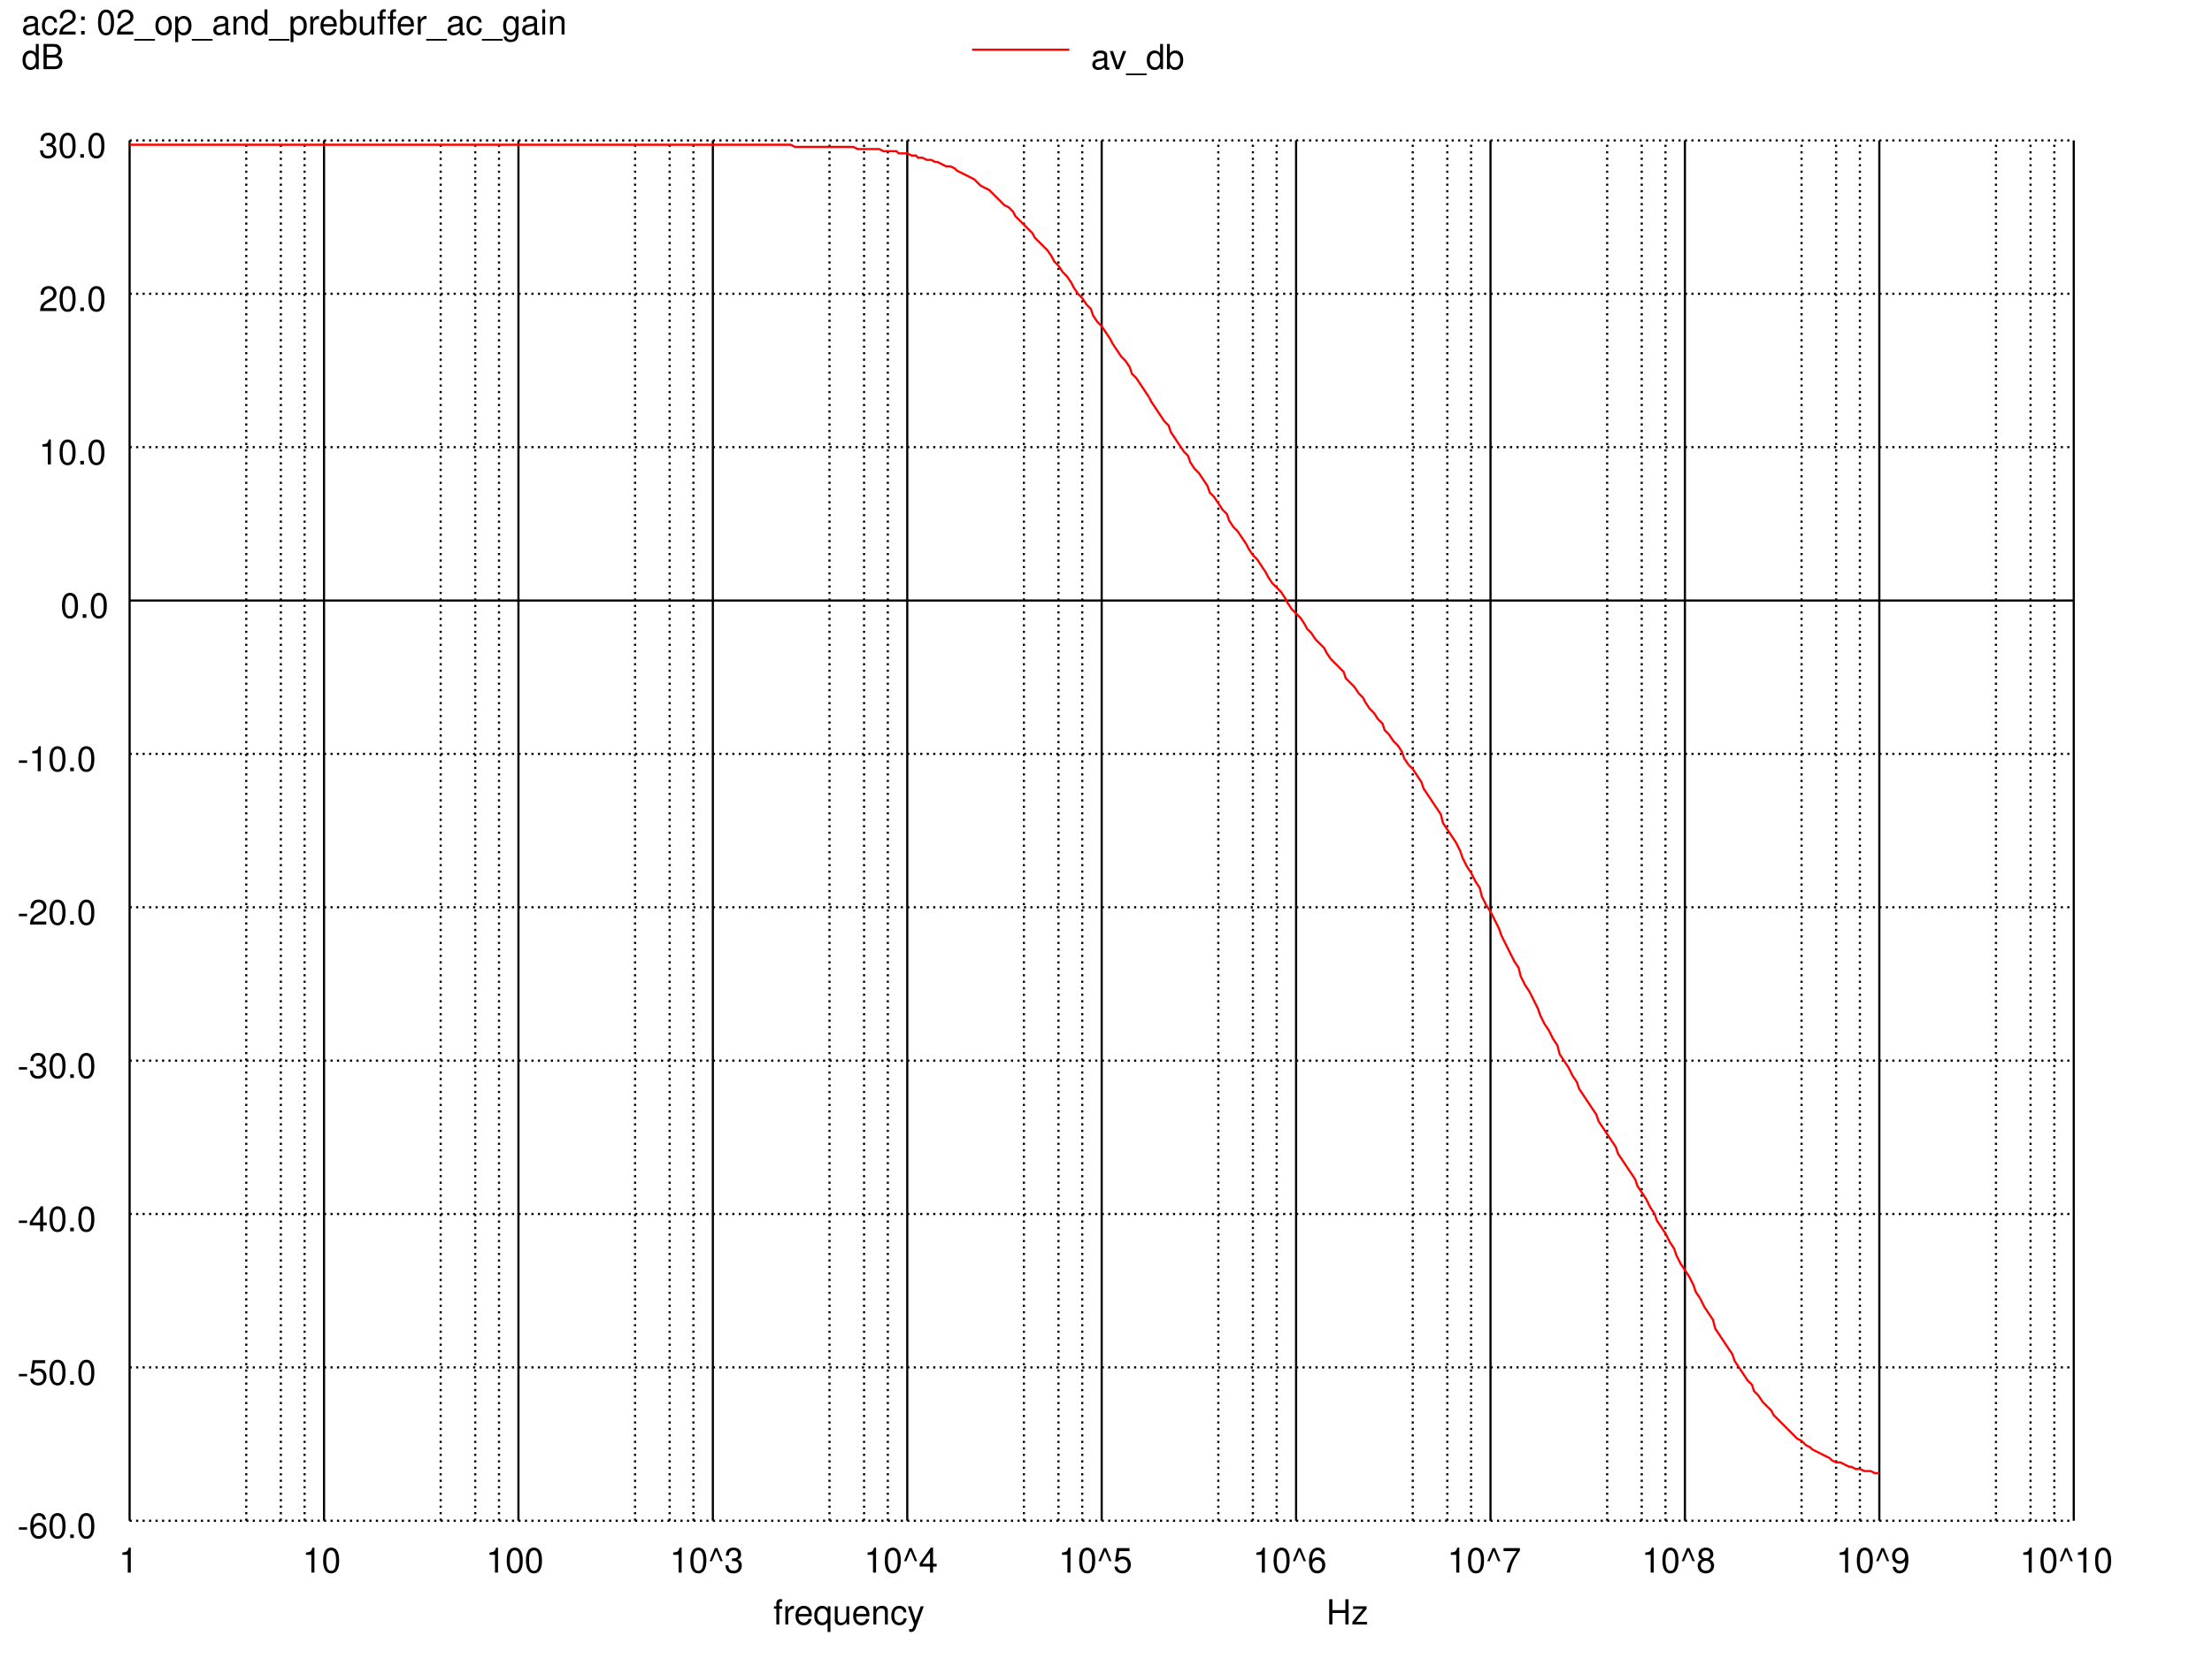
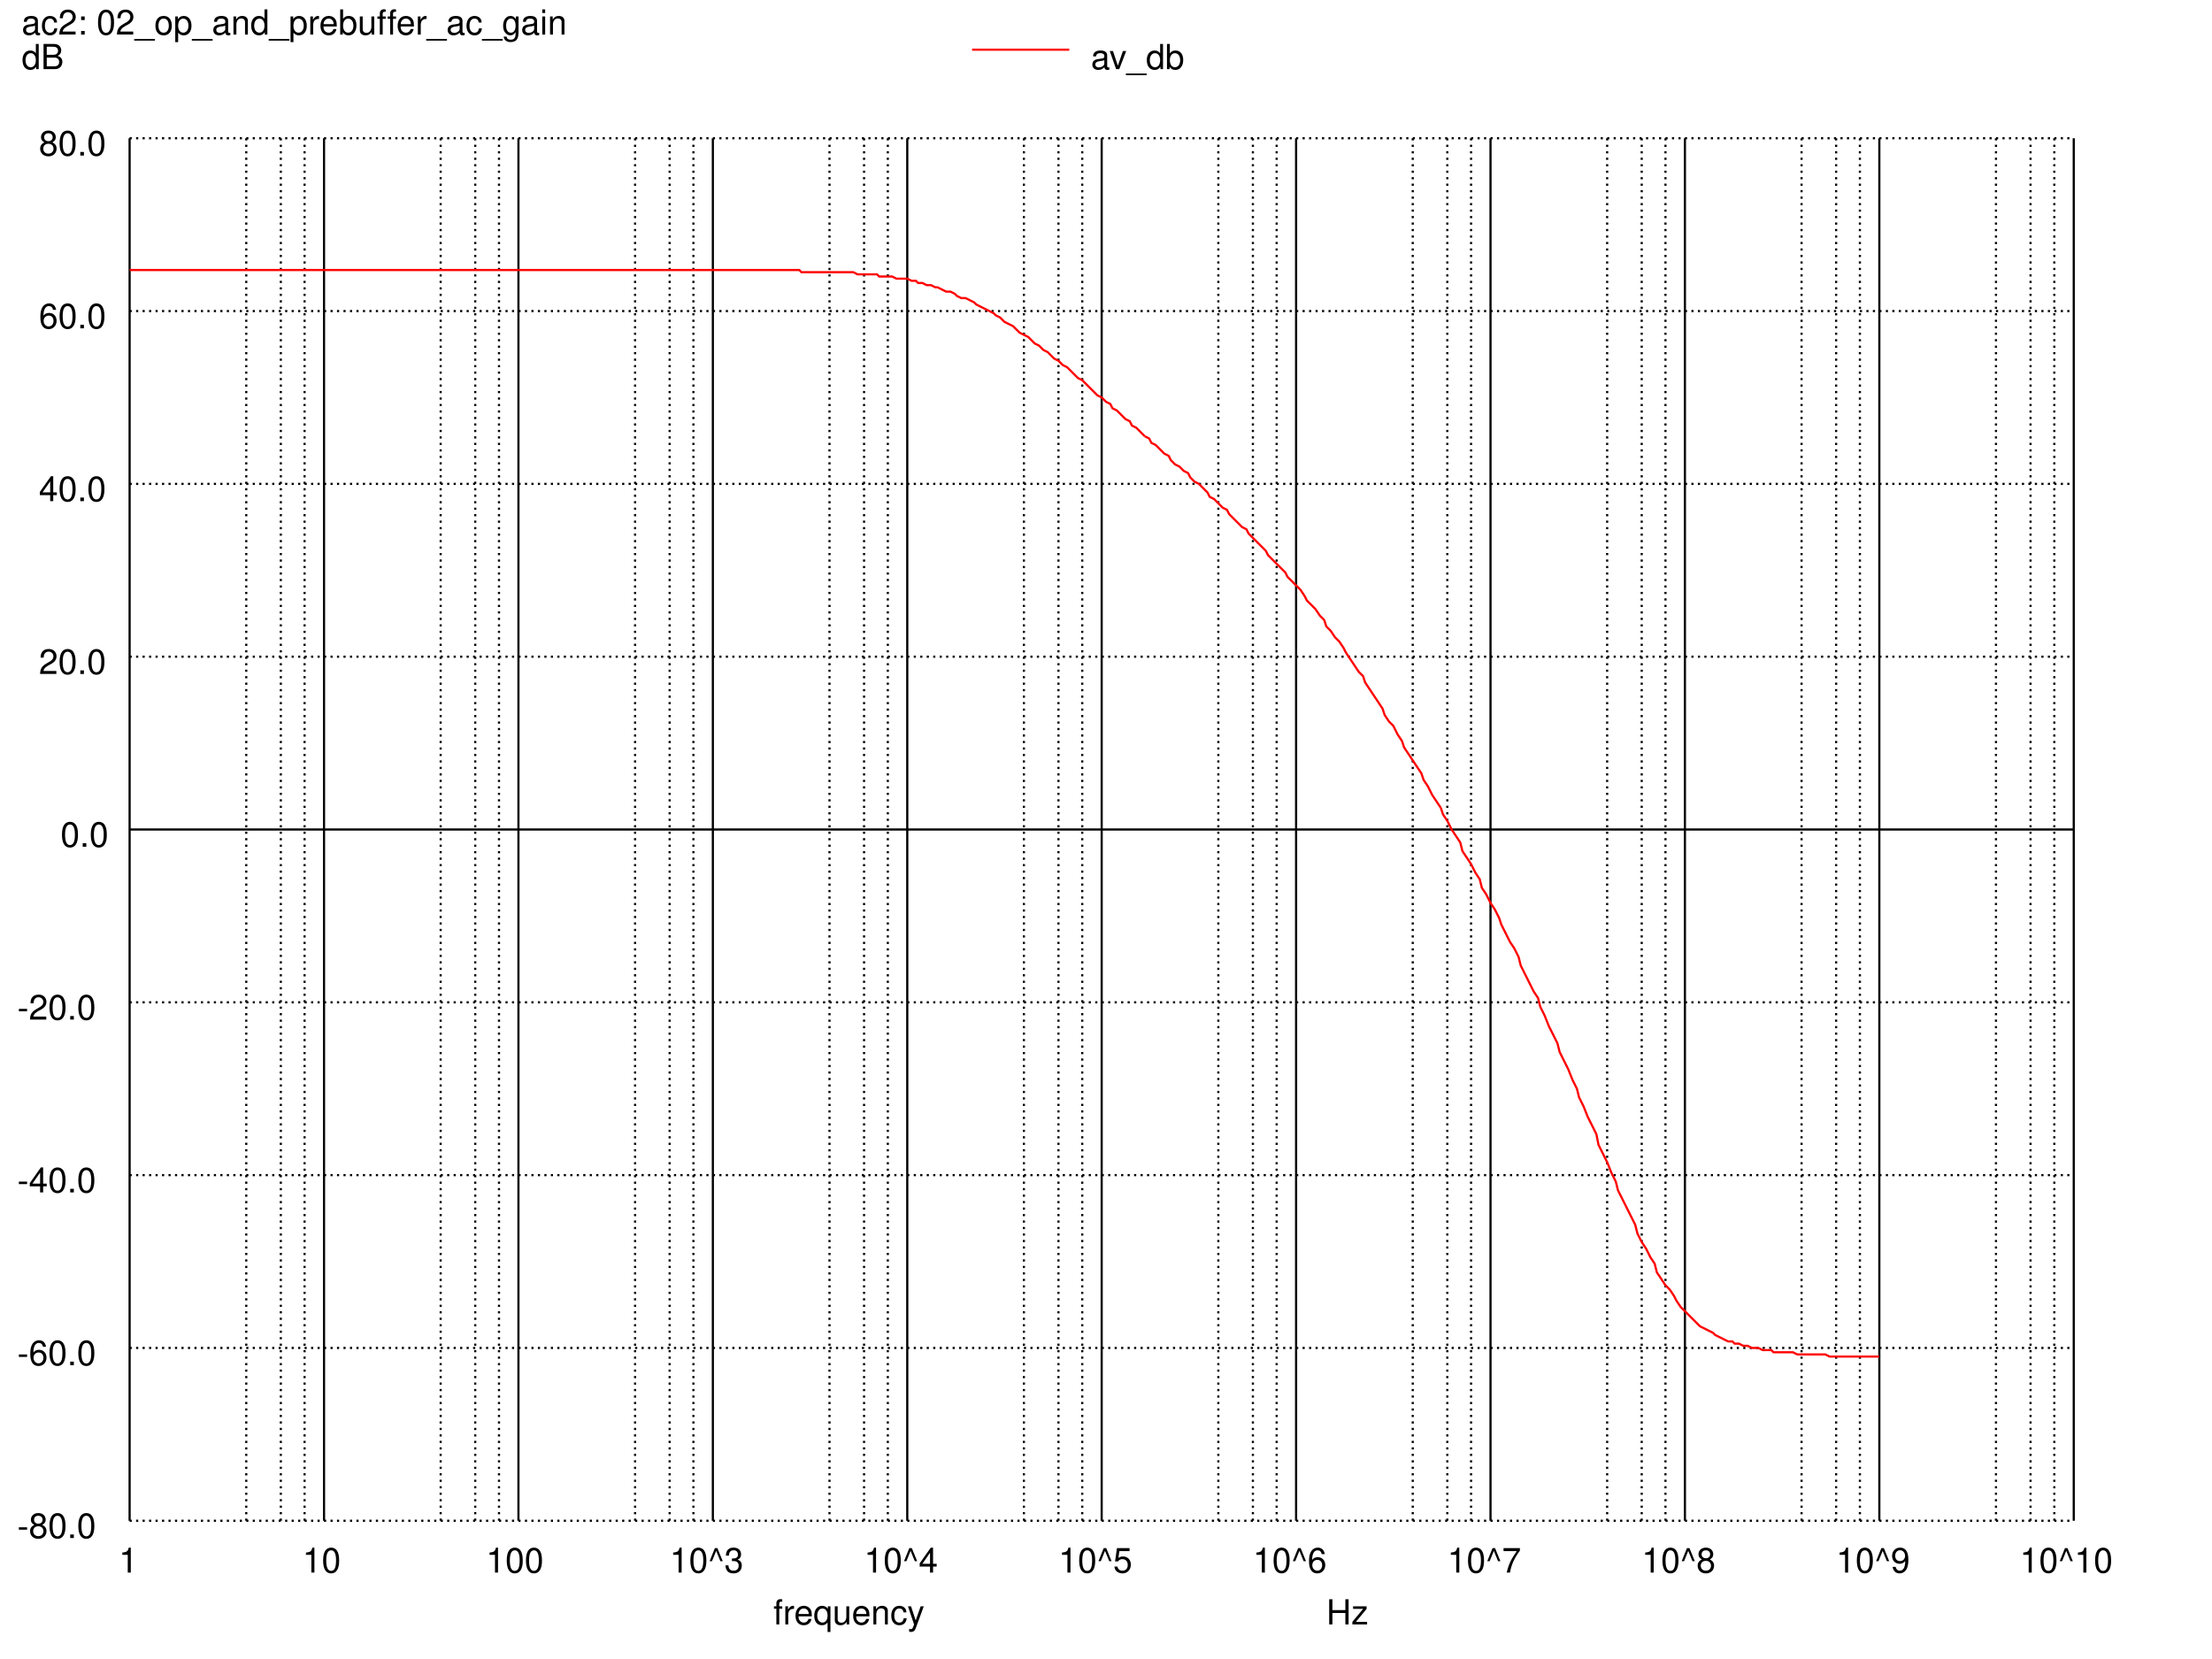
<svg xmlns="http://www.w3.org/2000/svg" version="1.1" width="100%" height="100%" viewBox="0 0 1024 768" style="fill: none; font-family: Helvetica;  font: Helvetica; ">
  <rect x="0" y="0" width="1024" height="768" fill="white" stroke="none" />
  <text stroke="none" fill="black" font-size="16" x="358" y="752">
frequency
</text>
  <text stroke="none" fill="black" font-size="16" x="10" y="16">
ac2: 02_op_and_prebuffer_ac_gain
</text>
-   <path stroke="black" d="M60 704l0 -639" />
+   <path stroke="black" d="M60 704l0 -640" />
  <text stroke="none" fill="black" font-size="16" x="55" y="728">
1
</text>
-   <path stroke="black" stroke-dasharray="1,2" d="M114 704l0 -639M130 704l0 -639M141 704l0 -639" />
-   <path stroke="black" d="M150 704l0 -639" />
+   <path stroke="black" stroke-dasharray="1,2" d="M114 704l0 -640M130 704l0 -640M141 704l0 -640" />
+   <path stroke="black" d="M150 704l0 -640" />
  <text stroke="none" fill="black" font-size="16" x="140" y="728">
10
</text>
-   <path stroke="black" stroke-dasharray="1,2" d="M204 704l0 -639M220 704l0 -639M231 704l0 -639" />
-   <path stroke="black" d="M240 704l0 -639" />
+   <path stroke="black" stroke-dasharray="1,2" d="M204 704l0 -640M220 704l0 -640M231 704l0 -640" />
+   <path stroke="black" d="M240 704l0 -640" />
  <text stroke="none" fill="black" font-size="16" x="225" y="728">
100
</text>
-   <path stroke="black" stroke-dasharray="1,2" d="M294 704l0 -639M310 704l0 -639M321 704l0 -639" />
-   <path stroke="black" d="M330 704l0 -639" />
+   <path stroke="black" stroke-dasharray="1,2" d="M294 704l0 -640M310 704l0 -640M321 704l0 -640" />
+   <path stroke="black" d="M330 704l0 -640" />
  <text stroke="none" fill="black" font-size="16" x="310" y="728">
10^3
</text>
-   <path stroke="black" stroke-dasharray="1,2" d="M384 704l0 -639M400 704l0 -639M411 704l0 -639" />
-   <path stroke="black" d="M420 704l0 -639" />
+   <path stroke="black" stroke-dasharray="1,2" d="M384 704l0 -640M400 704l0 -640M411 704l0 -640" />
+   <path stroke="black" d="M420 704l0 -640" />
  <text stroke="none" fill="black" font-size="16" x="400" y="728">
10^4
</text>
-   <path stroke="black" stroke-dasharray="1,2" d="M474 704l0 -639M490 704l0 -639M501 704l0 -639" />
-   <path stroke="black" d="M510 704l0 -639" />
+   <path stroke="black" stroke-dasharray="1,2" d="M474 704l0 -640M490 704l0 -640M501 704l0 -640" />
+   <path stroke="black" d="M510 704l0 -640" />
  <text stroke="none" fill="black" font-size="16" x="490" y="728">
10^5
</text>
-   <path stroke="black" stroke-dasharray="1,2" d="M564 704l0 -639M580 704l0 -639M591 704l0 -639" />
-   <path stroke="black" d="M600 704l0 -639" />
+   <path stroke="black" stroke-dasharray="1,2" d="M564 704l0 -640M580 704l0 -640M591 704l0 -640" />
+   <path stroke="black" d="M600 704l0 -640" />
  <text stroke="none" fill="black" font-size="16" x="580" y="728">
10^6
</text>
-   <path stroke="black" stroke-dasharray="1,2" d="M654 704l0 -639M670 704l0 -639M681 704l0 -639" />
-   <path stroke="black" d="M690 704l0 -639" />
+   <path stroke="black" stroke-dasharray="1,2" d="M654 704l0 -640M670 704l0 -640M681 704l0 -640" />
+   <path stroke="black" d="M690 704l0 -640" />
  <text stroke="none" fill="black" font-size="16" x="670" y="728">
10^7
</text>
-   <path stroke="black" stroke-dasharray="1,2" d="M744 704l0 -639M760 704l0 -639M771 704l0 -639" />
-   <path stroke="black" d="M780 704l0 -639" />
+   <path stroke="black" stroke-dasharray="1,2" d="M744 704l0 -640M760 704l0 -640M771 704l0 -640" />
+   <path stroke="black" d="M780 704l0 -640" />
  <text stroke="none" fill="black" font-size="16" x="760" y="728">
10^8
</text>
-   <path stroke="black" stroke-dasharray="1,2" d="M834 704l0 -639M850 704l0 -639M861 704l0 -639" />
-   <path stroke="black" d="M870 704l0 -639" />
+   <path stroke="black" stroke-dasharray="1,2" d="M834 704l0 -640M850 704l0 -640M861 704l0 -640" />
+   <path stroke="black" d="M870 704l0 -640" />
  <text stroke="none" fill="black" font-size="16" x="850" y="728">
10^9
</text>
-   <path stroke="black" stroke-dasharray="1,2" d="M924 704l0 -639M940 704l0 -639M951 704l0 -639" />
-   <path stroke="black" d="M960 704l0 -639" />
+   <path stroke="black" stroke-dasharray="1,2" d="M924 704l0 -640M940 704l0 -640M951 704l0 -640" />
+   <path stroke="black" d="M960 704l0 -640" />
  <text stroke="none" fill="black" font-size="16" x="935" y="728">
10^10
</text>
  <text stroke="none" fill="black" font-size="16" x="614" y="752">
Hz
</text>
  <path stroke="black" stroke-dasharray="1,2" d="M60 704l900 0" />
  <text stroke="none" fill="black" font-size="16" x="8" y="712">
+ -80.0
+ </text>
+   <path stroke="black" stroke-dasharray="1,2" d="M60 624l900 0" />
+   <text stroke="none" fill="black" font-size="16" x="8" y="632">
-60.0
</text>
-   <path stroke="black" stroke-dasharray="1,2" d="M60 633l900 0" />
-   <text stroke="none" fill="black" font-size="16" x="8" y="641">
- -50.0
- </text>
-   <path stroke="black" stroke-dasharray="1,2" d="M60 562l900 0" />
-   <text stroke="none" fill="black" font-size="16" x="8" y="570">
+   <path stroke="black" stroke-dasharray="1,2" d="M60 544l900 0" />
+   <text stroke="none" fill="black" font-size="16" x="8" y="552">
-40.0
</text>
-   <path stroke="black" stroke-dasharray="1,2" d="M60 491l900 0" />
-   <text stroke="none" fill="black" font-size="16" x="8" y="499">
- -30.0
- </text>
-   <path stroke="black" stroke-dasharray="1,2" d="M60 420l900 0" />
-   <text stroke="none" fill="black" font-size="16" x="8" y="428">
+   <path stroke="black" stroke-dasharray="1,2" d="M60 464l900 0" />
+   <text stroke="none" fill="black" font-size="16" x="8" y="472">
-20.0
</text>
-   <path stroke="black" stroke-dasharray="1,2" d="M60 349l900 0" />
-   <text stroke="none" fill="black" font-size="16" x="8" y="357">
- -10.0
- </text>
-   <path stroke="black" d="M60 278l900 0" />
-   <text stroke="none" fill="black" font-size="16" x="28" y="286">
+   <path stroke="black" d="M60 384l900 0" />
+   <text stroke="none" fill="black" font-size="16" x="28" y="392">
0.0
</text>
-   <path stroke="black" stroke-dasharray="1,2" d="M60 207l900 0" />
-   <text stroke="none" fill="black" font-size="16" x="18" y="215">
- 10.0
- </text>
-   <path stroke="black" stroke-dasharray="1,2" d="M60 136l900 0" />
-   <text stroke="none" fill="black" font-size="16" x="18" y="144">
+   <path stroke="black" stroke-dasharray="1,2" d="M60 304l900 0" />
+   <text stroke="none" fill="black" font-size="16" x="18" y="312">
20.0
</text>
-   <path stroke="black" stroke-dasharray="1,2" d="M60 65l900 0" />
-   <text stroke="none" fill="black" font-size="16" x="18" y="73">
- 30.0
+   <path stroke="black" stroke-dasharray="1,2" d="M60 224l900 0" />
+   <text stroke="none" fill="black" font-size="16" x="18" y="232">
+ 40.0
+ </text>
+   <path stroke="black" stroke-dasharray="1,2" d="M60 144l900 0" />
+   <text stroke="none" fill="black" font-size="16" x="18" y="152">
+ 60.0
+ </text>
+   <path stroke="black" stroke-dasharray="1,2" d="M60 64l900 0" />
+   <text stroke="none" fill="black" font-size="16" x="18" y="72">
+ 80.0
</text>
  <text stroke="none" fill="black" font-size="16" x="10" y="32">
dB
</text>
  <path stroke="red" d="M450 23l45 0" />
  <text stroke="none" fill="black" font-size="16" x="505" y="32">
av_db
</text>
-   <path stroke="red" d="M60 67l306 0 2 1 27 0 2 1 10 0 2 1 6 0 1 1 4 0 2 1 2 0 1 1 2 0 2 1 2 0 2 1 1 0 4 2 2 0 2 1 1 1 8 4 3 3 4 2 7 7 2 1 2 2 1 2 8 8 1 2 6 6 2 3 1 2 2 2 2 3 2 2 2 3 1 2 2 3 2 2 2 3 2 2 1 3 2 3 2 2 4 6 1 2 4 6 2 2 2 3 1 3 2 2 6 9" />
-   <path stroke="red" d="M532 184l1 2 6 9 2 2 1 3 6 9 2 2 1 3 2 3 2 2 4 6 1 3 2 2 4 6 2 2 1 3 2 3 2 2 4 6 1 2 2 3 2 2 4 6 1 2 2 3 4 4 2 3 1 2 2 3 4 4 2 3 1 2 2 2 2 3 4 4 1 2 2 3 6 6 1 3 4 4 2 3 2 2 1 2 2 3 2 2 2 3 2 2 1 3 2 2 2 3 2 2 2 3 1 3 2 3" />
-   <path stroke="red" d="M652 354l2 2 4 6 1 3 8 12 1 4 6 9 2 4 1 3 2 4 2 3 2 4 2 3 1 4 2 4 2 3 4 8 1 3 6 12 2 3 1 4 2 4 2 3 4 8 1 3 2 4 2 3 2 4 2 3 1 4 4 6 2 4 2 3 1 3 8 12 1 3 8 12 1 3 8 12 1 3 4 6 2 4 2 3 1 3 4 6 2 4 2 3 1 3 2 4 4 6 2 4 1 3 2 3" />
-   <path stroke="red" d="M787 601l2 4 4 6 1 4 8 12 1 3 6 9 2 2 1 3 2 2 2 3 4 4 1 2 11 11 2 1 2 2 2 1 1 1 8 4 1 1 2 1 2 0 4 2 1 0 2 1 2 0 2 1 3 0 2 1 2 0" />
+   <path stroke="red" d="M60 125l310 0 1 1 24 0 2 1 9 0 1 1 6 0 2 1 5 0 2 1 2 0 1 1 2 0 2 1 2 0 2 1 1 0 4 2 2 0 2 1 1 1 2 1 2 0 4 2 1 1 8 4 1 1 2 1 2 2 4 2 3 3 4 2 3 3 2 1 2 2 2 1 3 3 2 1 2 2 2 1 5 5 2 1 7 7 2 1 2 2 2 1 1 2 2 1 4 4 2 1 1 2 2 1 4 4" />
+   <path stroke="red" d="M530 202l2 1 1 2 2 1 4 4 2 1 1 2 2 2 2 1 2 2 2 1 1 2 2 2 2 1 4 4 1 2 2 1 4 4 2 1 1 2 6 6 2 1 1 2 8 8 1 2 8 8 1 2 6 6 2 3 1 2 4 4 2 3 2 2 1 3 2 2 2 3 2 2 2 3 1 2 6 9 2 2 1 3 8 12 1 3 2 3 2 2 2 4 2 3 1 3 8 12 1 3 2 3 2 4 4 6" />
+   <path stroke="red" d="M667 374l1 3 2 3 2 4 4 6 1 4 4 6 2 4 2 3 1 4 2 3 2 4 2 3 2 4 1 3 4 8 2 3 2 4 1 4 6 12 2 3 1 4 2 4 2 5 4 8 1 4 4 8 2 5 2 4 1 4 2 4 2 5 4 8 1 5 4 8 2 5 2 4 1 4 8 16 1 4 2 4 2 3 2 4 2 3 1 4 4 6 2 2 2 3 1 2 2 3 9 9 6 3 1 1 6 3" />
+   <path stroke="red" d="M800 621l2 0 1 1 2 0 2 1 2 0 2 1 3 0 2 1 4 0 1 1 9 0 2 1 13 0 2 1 23 0" />
</svg>
